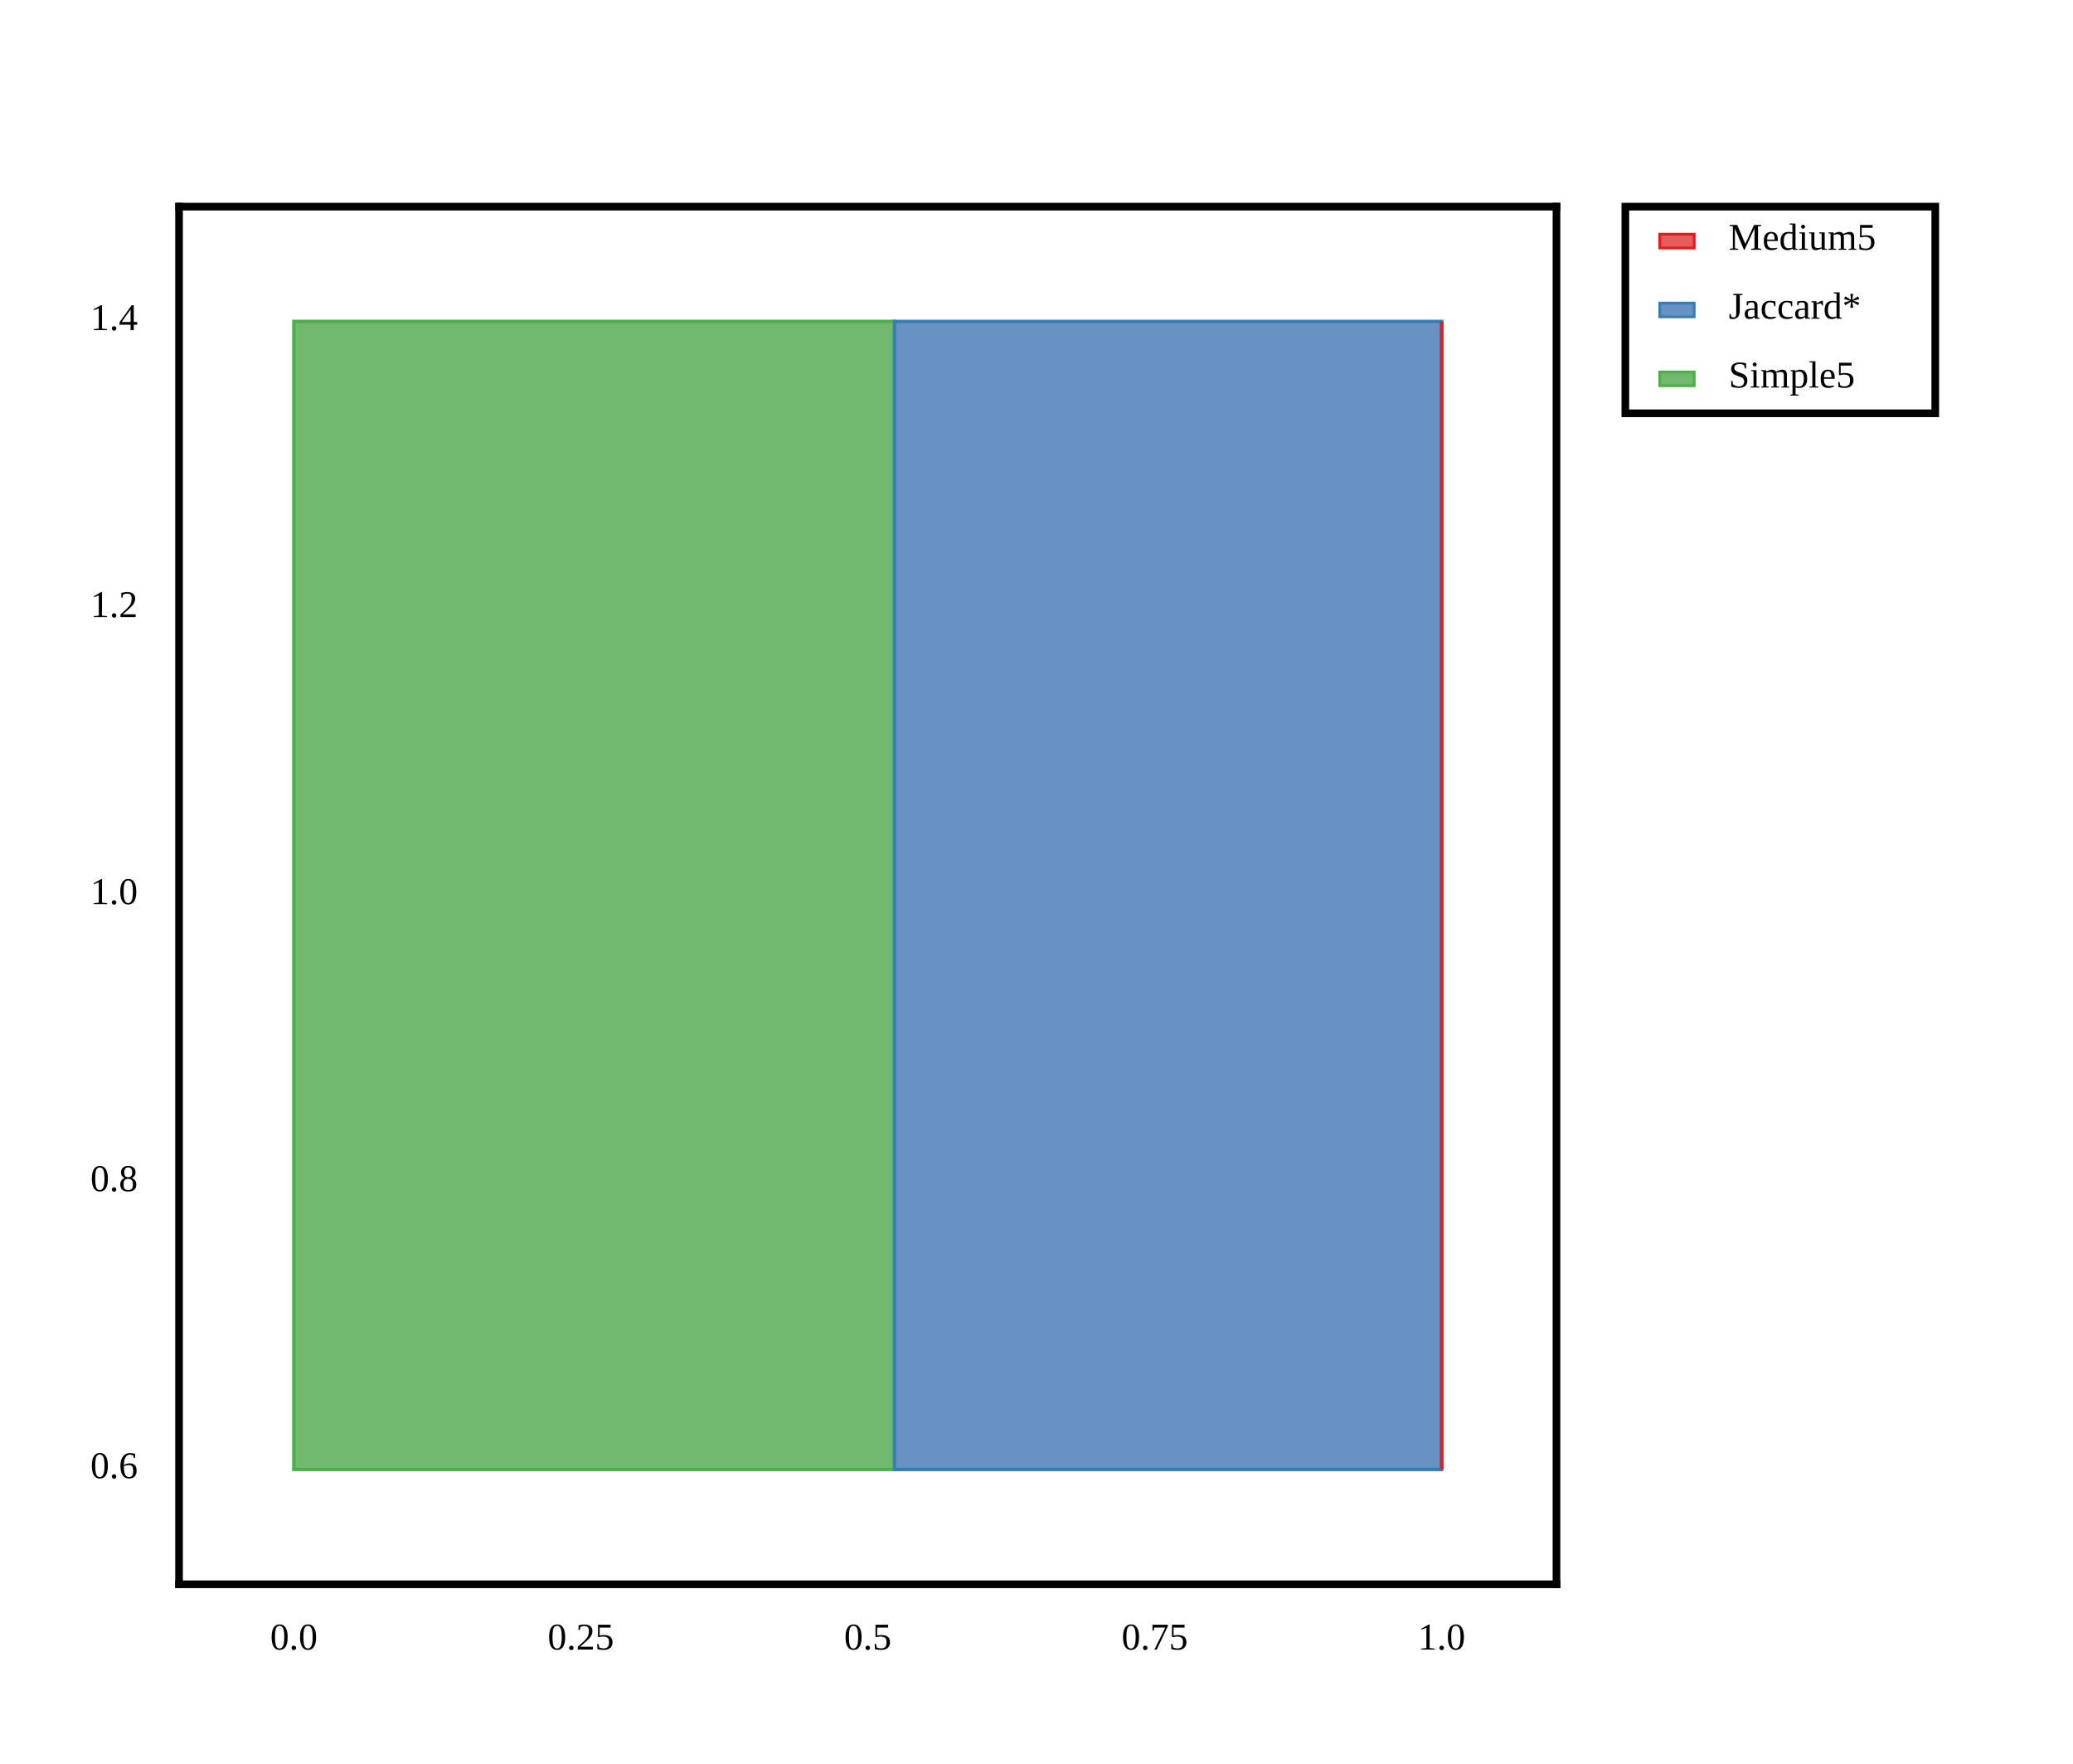
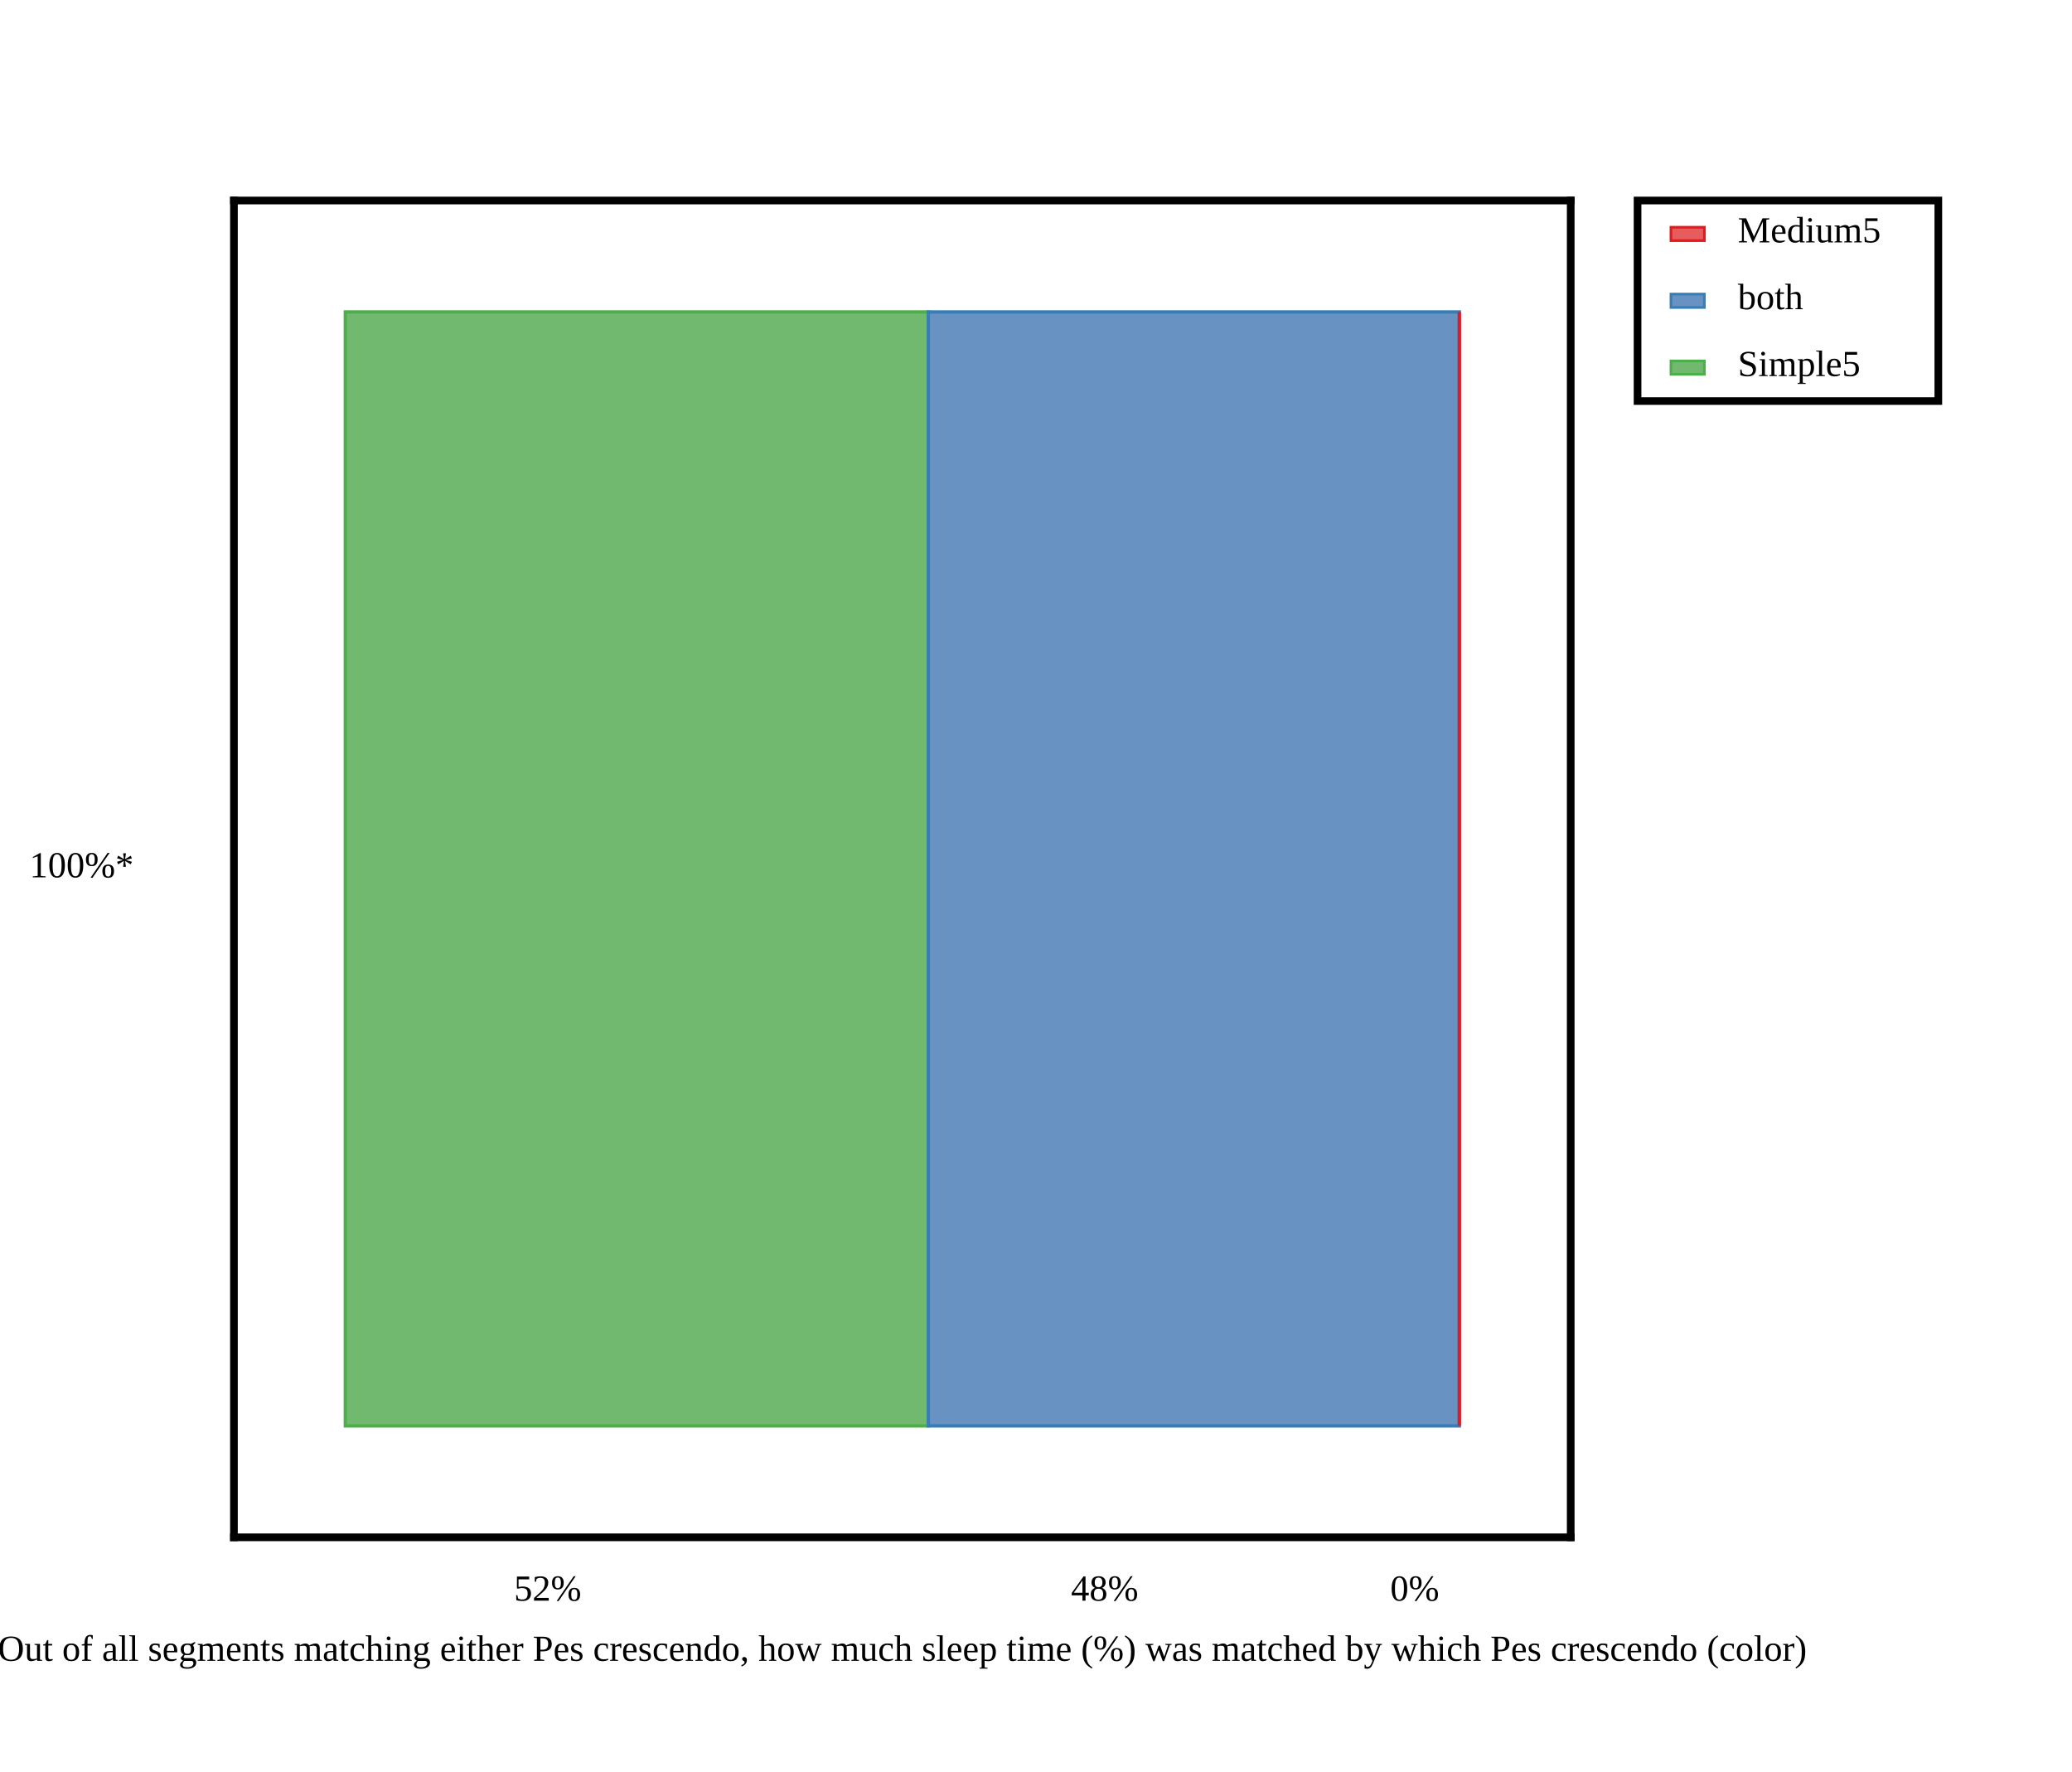
- <svg xmlns="http://www.w3.org/2000/svg" height="512" stroke-opacity="1" viewBox="0.0 0.0 602 512.0" font-size="1" width="602" stroke="rgb(0,0,0)" version="1.1">
+ <svg xmlns="http://www.w3.org/2000/svg" height="530" stroke-opacity="1" viewBox="0.0 0.0 620 530.0" font-size="1" width="620" stroke="rgb(0,0,0)" version="1.1">
  <defs />
-   <g stroke-linejoin="miter" stroke-opacity="1.0" fill-opacity="0.0" stroke="rgb(0,0,0)" stroke-width="2.221" fill="rgb(0,0,0)" stroke-linecap="square" stroke-miterlimit="10.0">
-     <path d="M 52,460 v -400 M 452,460 v -400 " />
+   <g stroke-linejoin="miter" stroke-opacity="1.0" fill-opacity="0.0" stroke="rgb(0,0,0)" stroke-width="2.293" fill="rgb(0,0,0)" stroke-linecap="square" stroke-miterlimit="10.0">
+     <path d="M 70,460 v -400 M 470,460 v -400 " />
  </g>
-   <g stroke-linejoin="miter" stroke-opacity="1.0" fill-opacity="1.0" font-size="11.0px" stroke="rgb(0,0,0)" stroke-width="2.221" fill="rgb(0,0,0)" stroke-linecap="butt" stroke-miterlimit="10.0">
-     <text dominant-baseline="middle" transform="matrix(1,0,0,1,40,93.3333)" stroke="none" text-anchor="end">1.4</text>
+   <g stroke-linejoin="miter" stroke-opacity="1.0" fill-opacity="1.0" font-size="11.0px" stroke="rgb(0,0,0)" stroke-width="2.293" fill="rgb(0,0,0)" stroke-linecap="butt" stroke-miterlimit="10.0">
+     <text dominant-baseline="middle" transform="matrix(1,0,0,1,40,260)" stroke="none" text-anchor="end">100%*</text>
  </g>
-   <g stroke-linejoin="miter" stroke-opacity="1.0" fill-opacity="1.0" font-size="11.0px" stroke="rgb(0,0,0)" stroke-width="2.221" fill="rgb(0,0,0)" stroke-linecap="butt" stroke-miterlimit="10.0">
-     <text dominant-baseline="middle" transform="matrix(1,0,0,1,40,176.6667)" stroke="none" text-anchor="end">1.2</text>
+   <g stroke-linejoin="miter" stroke-opacity="1.0" fill-opacity="0.0" stroke="rgb(0,0,0)" stroke-width="2.293" fill="rgb(0,0,0)" stroke-linecap="square" stroke-miterlimit="10.0">
+     <path d="M 70,460 h 400 M 70,60 h 400 " />
  </g>
-   <g stroke-linejoin="miter" stroke-opacity="1.0" fill-opacity="1.0" font-size="11.0px" stroke="rgb(0,0,0)" stroke-width="2.221" fill="rgb(0,0,0)" stroke-linecap="butt" stroke-miterlimit="10.0">
-     <text dominant-baseline="middle" transform="matrix(1,0,0,1,40,260)" stroke="none" text-anchor="end">1.0</text>
+   <g stroke-linejoin="miter" stroke-opacity="1.0" fill-opacity="1.0" font-size="11.0px" stroke="rgb(0,0,0)" stroke-width="2.293" fill="rgb(0,0,0)" stroke-linecap="butt" stroke-miterlimit="10.0">
+     <text dominant-baseline="text-before-edge" transform="matrix(1,0,0,1,270,490)" stroke="none" text-anchor="middle">Out of all segments matching either Pes crescendo, how much sleep time (%) was matched by which Pes crescendo (color)</text>
  </g>
-   <g stroke-linejoin="miter" stroke-opacity="1.0" fill-opacity="1.0" font-size="11.0px" stroke="rgb(0,0,0)" stroke-width="2.221" fill="rgb(0,0,0)" stroke-linecap="butt" stroke-miterlimit="10.0">
-     <text dominant-baseline="middle" transform="matrix(1,0,0,1,40,343.3333)" stroke="none" text-anchor="end">0.8</text>
+   <g stroke-linejoin="miter" stroke-opacity="1.0" fill-opacity="1.0" font-size="11.0px" stroke="rgb(0,0,0)" stroke-width="2.293" fill="rgb(0,0,0)" stroke-linecap="butt" stroke-miterlimit="10.0">
+     <text dominant-baseline="text-before-edge" transform="matrix(1,0,0,1,423.3333,472)" stroke="none" text-anchor="middle">0%</text>
  </g>
-   <g stroke-linejoin="miter" stroke-opacity="1.0" fill-opacity="1.0" font-size="11.0px" stroke="rgb(0,0,0)" stroke-width="2.221" fill="rgb(0,0,0)" stroke-linecap="butt" stroke-miterlimit="10.0">
-     <text dominant-baseline="middle" transform="matrix(1,0,0,1,40,426.6667)" stroke="none" text-anchor="end">0.6</text>
+   <g stroke-linejoin="miter" stroke-opacity="1.0" fill-opacity="1.0" font-size="11.0px" stroke="rgb(0,0,0)" stroke-width="2.293" fill="rgb(0,0,0)" stroke-linecap="butt" stroke-miterlimit="10.0">
+     <text dominant-baseline="text-before-edge" transform="matrix(1,0,0,1,330.555,472)" stroke="none" text-anchor="middle">48%</text>
  </g>
-   <g stroke-linejoin="miter" stroke-opacity="1.0" fill-opacity="0.0" stroke="rgb(0,0,0)" stroke-width="2.221" fill="rgb(0,0,0)" stroke-linecap="square" stroke-miterlimit="10.0">
-     <path d="M 52,460 h 400 M 52,60 h 400 " />
-   </g>
-   <g stroke-linejoin="miter" stroke-opacity="1.0" fill-opacity="1.0" font-size="11.0px" stroke="rgb(0,0,0)" stroke-width="2.221" fill="rgb(0,0,0)" stroke-linecap="butt" stroke-miterlimit="10.0">
-     <text dominant-baseline="text-before-edge" transform="matrix(1,0,0,1,418.6667,472)" stroke="none" text-anchor="middle">1.0</text>
-   </g>
-   <g stroke-linejoin="miter" stroke-opacity="1.0" fill-opacity="1.0" font-size="11.0px" stroke="rgb(0,0,0)" stroke-width="2.221" fill="rgb(0,0,0)" stroke-linecap="butt" stroke-miterlimit="10.0">
-     <text dominant-baseline="text-before-edge" transform="matrix(1,0,0,1,335.3333,472)" stroke="none" text-anchor="middle">0.75</text>
-   </g>
-   <g stroke-linejoin="miter" stroke-opacity="1.0" fill-opacity="1.0" font-size="11.0px" stroke="rgb(0,0,0)" stroke-width="2.221" fill="rgb(0,0,0)" stroke-linecap="butt" stroke-miterlimit="10.0">
-     <text dominant-baseline="text-before-edge" transform="matrix(1,0,0,1,252,472)" stroke="none" text-anchor="middle">0.5</text>
-   </g>
-   <g stroke-linejoin="miter" stroke-opacity="1.0" fill-opacity="1.0" font-size="11.0px" stroke="rgb(0,0,0)" stroke-width="2.221" fill="rgb(0,0,0)" stroke-linecap="butt" stroke-miterlimit="10.0">
-     <text dominant-baseline="text-before-edge" transform="matrix(1,0,0,1,168.6667,472)" stroke="none" text-anchor="middle">0.25</text>
-   </g>
-   <g stroke-linejoin="miter" stroke-opacity="1.0" fill-opacity="1.0" font-size="11.0px" stroke="rgb(0,0,0)" stroke-width="2.221" fill="rgb(0,0,0)" stroke-linecap="butt" stroke-miterlimit="10.0">
-     <text dominant-baseline="text-before-edge" transform="matrix(1,0,0,1,85.3333,472)" stroke="none" text-anchor="middle">0.0</text>
+   <g stroke-linejoin="miter" stroke-opacity="1.0" fill-opacity="1.0" font-size="11.0px" stroke="rgb(0,0,0)" stroke-width="2.293" fill="rgb(0,0,0)" stroke-linecap="butt" stroke-miterlimit="10.0">
+     <text dominant-baseline="text-before-edge" transform="matrix(1,0,0,1,163.8883,472)" stroke="none" text-anchor="middle">52%</text>
  </g>
  <g stroke-linejoin="miter" stroke-opacity="1.0" fill-opacity="1.0" stroke="rgb(77,175,74)" stroke-width="1.0" fill="rgb(114,185,112)" stroke-linecap="butt" stroke-miterlimit="10.0">
    <defs>
      <clipPath id="SimpleMediummyClip1">
-         <path d="M 452,460 l -0,-400 h -400 l -0,400 Z" />
+         <path d="M 470,460 l -0,-400 h -400 l -0,400 Z" />
      </clipPath>
    </defs>
    <g clip-path="url(#SimpleMediummyClip1)">
-       <path d="M 85.333,426.667 v -333.333 h 174.443 v 333.333 Z" />
+       <path d="M 103.333,426.667 v -333.333 h 174.443 v 333.333 Z" />
    </g>
  </g>
  <g stroke-linejoin="miter" stroke-opacity="1.0" fill-opacity="1.0" stroke="rgb(55,126,184)" stroke-width="1.0" fill="rgb(103,146,193)" stroke-linecap="butt" stroke-miterlimit="10.0">
    <defs>
      <clipPath id="SimpleMediummyClip2">
-         <path d="M 452,460 l -0,-400 h -400 l -0,400 Z" />
+         <path d="M 470,460 l -0,-400 h -400 l -0,400 Z" />
      </clipPath>
    </defs>
    <g clip-path="url(#SimpleMediummyClip2)">
-       <path d="M 259.777,426.667 v -333.333 h 158.89 v 333.333 Z" />
+       <path d="M 277.777,426.667 v -333.333 h 158.89 v 333.333 Z" />
    </g>
  </g>
  <g stroke-linejoin="miter" stroke-opacity="1.0" fill-opacity="1.0" stroke="rgb(228,26,28)" stroke-width="1.0" fill="rgb(231,93,93)" stroke-linecap="butt" stroke-miterlimit="10.0">
    <defs>
      <clipPath id="SimpleMediummyClip3">
-         <path d="M 452,460 l -0,-400 h -400 l -0,400 Z" />
+         <path d="M 470,460 l -0,-400 h -400 l -0,400 Z" />
      </clipPath>
    </defs>
    <g clip-path="url(#SimpleMediummyClip3)">
-       <path d="M 418.667,426.667 v -333.333 h 0 v 333.333 Z" />
+       <path d="M 436.667,426.667 v -333.333 h 0 v 333.333 Z" />
    </g>
  </g>
-   <g stroke-linejoin="miter" stroke-opacity="1.0" fill-opacity="1.0" font-size="11.0px" stroke="rgb(0,0,0)" stroke-width="2.221" fill="rgb(0,0,0)" stroke-linecap="butt" stroke-miterlimit="10.0">
-     <text dominant-baseline="text-after-edge" transform="matrix(1,0,0,1,252,40)" stroke="none" text-anchor="middle" />
+   <g stroke-linejoin="miter" stroke-opacity="1.0" fill-opacity="1.0" font-size="11.0px" stroke="rgb(0,0,0)" stroke-width="2.293" fill="rgb(0,0,0)" stroke-linecap="butt" stroke-miterlimit="10.0">
+     <text dominant-baseline="text-after-edge" transform="matrix(1,0,0,1,270,40)" stroke="none" text-anchor="middle" />
  </g>
-   <g stroke-linejoin="miter" stroke-opacity="1.0" fill-opacity="0.0" stroke="rgb(0,0,0)" stroke-width="2.221" fill="rgb(0,0,0)" stroke-linecap="butt" stroke-miterlimit="10.0">
-     <path d="M 562,120 l -0,-60 h -90 l -0,60 Z" />
+   <g stroke-linejoin="miter" stroke-opacity="1.0" fill-opacity="0.0" stroke="rgb(0,0,0)" stroke-width="2.293" fill="rgb(0,0,0)" stroke-linecap="butt" stroke-miterlimit="10.0">
+     <path d="M 580,120 l -0,-60 h -90 l -0,60 Z" />
  </g>
-   <g stroke-linejoin="miter" stroke-opacity="1.0" fill-opacity="1.0" font-size="11.0px" stroke="rgb(0,0,0)" stroke-width="2.221" fill="rgb(0,0,0)" stroke-linecap="butt" stroke-miterlimit="10.0">
-     <text dominant-baseline="middle" transform="matrix(1,0,0,1,502,110)" stroke="none" text-anchor="start">Simple5</text>
+   <g stroke-linejoin="miter" stroke-opacity="1.0" fill-opacity="1.0" font-size="11.0px" stroke="rgb(0,0,0)" stroke-width="2.293" fill="rgb(0,0,0)" stroke-linecap="butt" stroke-miterlimit="10.0">
+     <text dominant-baseline="middle" transform="matrix(1,0,0,1,520,110)" stroke="none" text-anchor="start">Simple5</text>
  </g>
  <g stroke-linejoin="miter" stroke-opacity="1.0" fill-opacity="1.0" stroke="rgb(77,175,74)" stroke-width="0.8" fill="rgb(114,185,112)" stroke-linecap="butt" stroke-miterlimit="10.0">
-     <path d="M 482,108 l 10,0 v 4 l -10,0 Z" />
+     <path d="M 500,108 l 10,0 v 4 l -10,0 Z" />
  </g>
-   <g stroke-linejoin="miter" stroke-opacity="1.0" fill-opacity="1.0" font-size="11.0px" stroke="rgb(0,0,0)" stroke-width="2.221" fill="rgb(0,0,0)" stroke-linecap="butt" stroke-miterlimit="10.0">
-     <text dominant-baseline="middle" transform="matrix(1,0,0,1,502,90)" stroke="none" text-anchor="start">Jaccard*</text>
+   <g stroke-linejoin="miter" stroke-opacity="1.0" fill-opacity="1.0" font-size="11.0px" stroke="rgb(0,0,0)" stroke-width="2.293" fill="rgb(0,0,0)" stroke-linecap="butt" stroke-miterlimit="10.0">
+     <text dominant-baseline="middle" transform="matrix(1,0,0,1,520,90)" stroke="none" text-anchor="start">both</text>
  </g>
  <g stroke-linejoin="miter" stroke-opacity="1.0" fill-opacity="1.0" stroke="rgb(55,126,184)" stroke-width="0.8" fill="rgb(103,146,193)" stroke-linecap="butt" stroke-miterlimit="10.0">
-     <path d="M 482,88 l 10,0 v 4 l -10,0 Z" />
+     <path d="M 500,88 l 10,0 v 4 l -10,0 Z" />
  </g>
-   <g stroke-linejoin="miter" stroke-opacity="1.0" fill-opacity="1.0" font-size="11.0px" stroke="rgb(0,0,0)" stroke-width="2.221" fill="rgb(0,0,0)" stroke-linecap="butt" stroke-miterlimit="10.0">
-     <text dominant-baseline="middle" transform="matrix(1,0,0,1,502,70)" stroke="none" text-anchor="start">Medium5</text>
+   <g stroke-linejoin="miter" stroke-opacity="1.0" fill-opacity="1.0" font-size="11.0px" stroke="rgb(0,0,0)" stroke-width="2.293" fill="rgb(0,0,0)" stroke-linecap="butt" stroke-miterlimit="10.0">
+     <text dominant-baseline="middle" transform="matrix(1,0,0,1,520,70)" stroke="none" text-anchor="start">Medium5</text>
  </g>
  <g stroke-linejoin="miter" stroke-opacity="1.0" fill-opacity="1.0" stroke="rgb(228,26,28)" stroke-width="0.8" fill="rgb(231,93,93)" stroke-linecap="butt" stroke-miterlimit="10.0">
-     <path d="M 482,68 l 10,0 v 4 l -10,0 Z" />
+     <path d="M 500,68 l 10,0 v 4 l -10,0 Z" />
  </g>
</svg>
